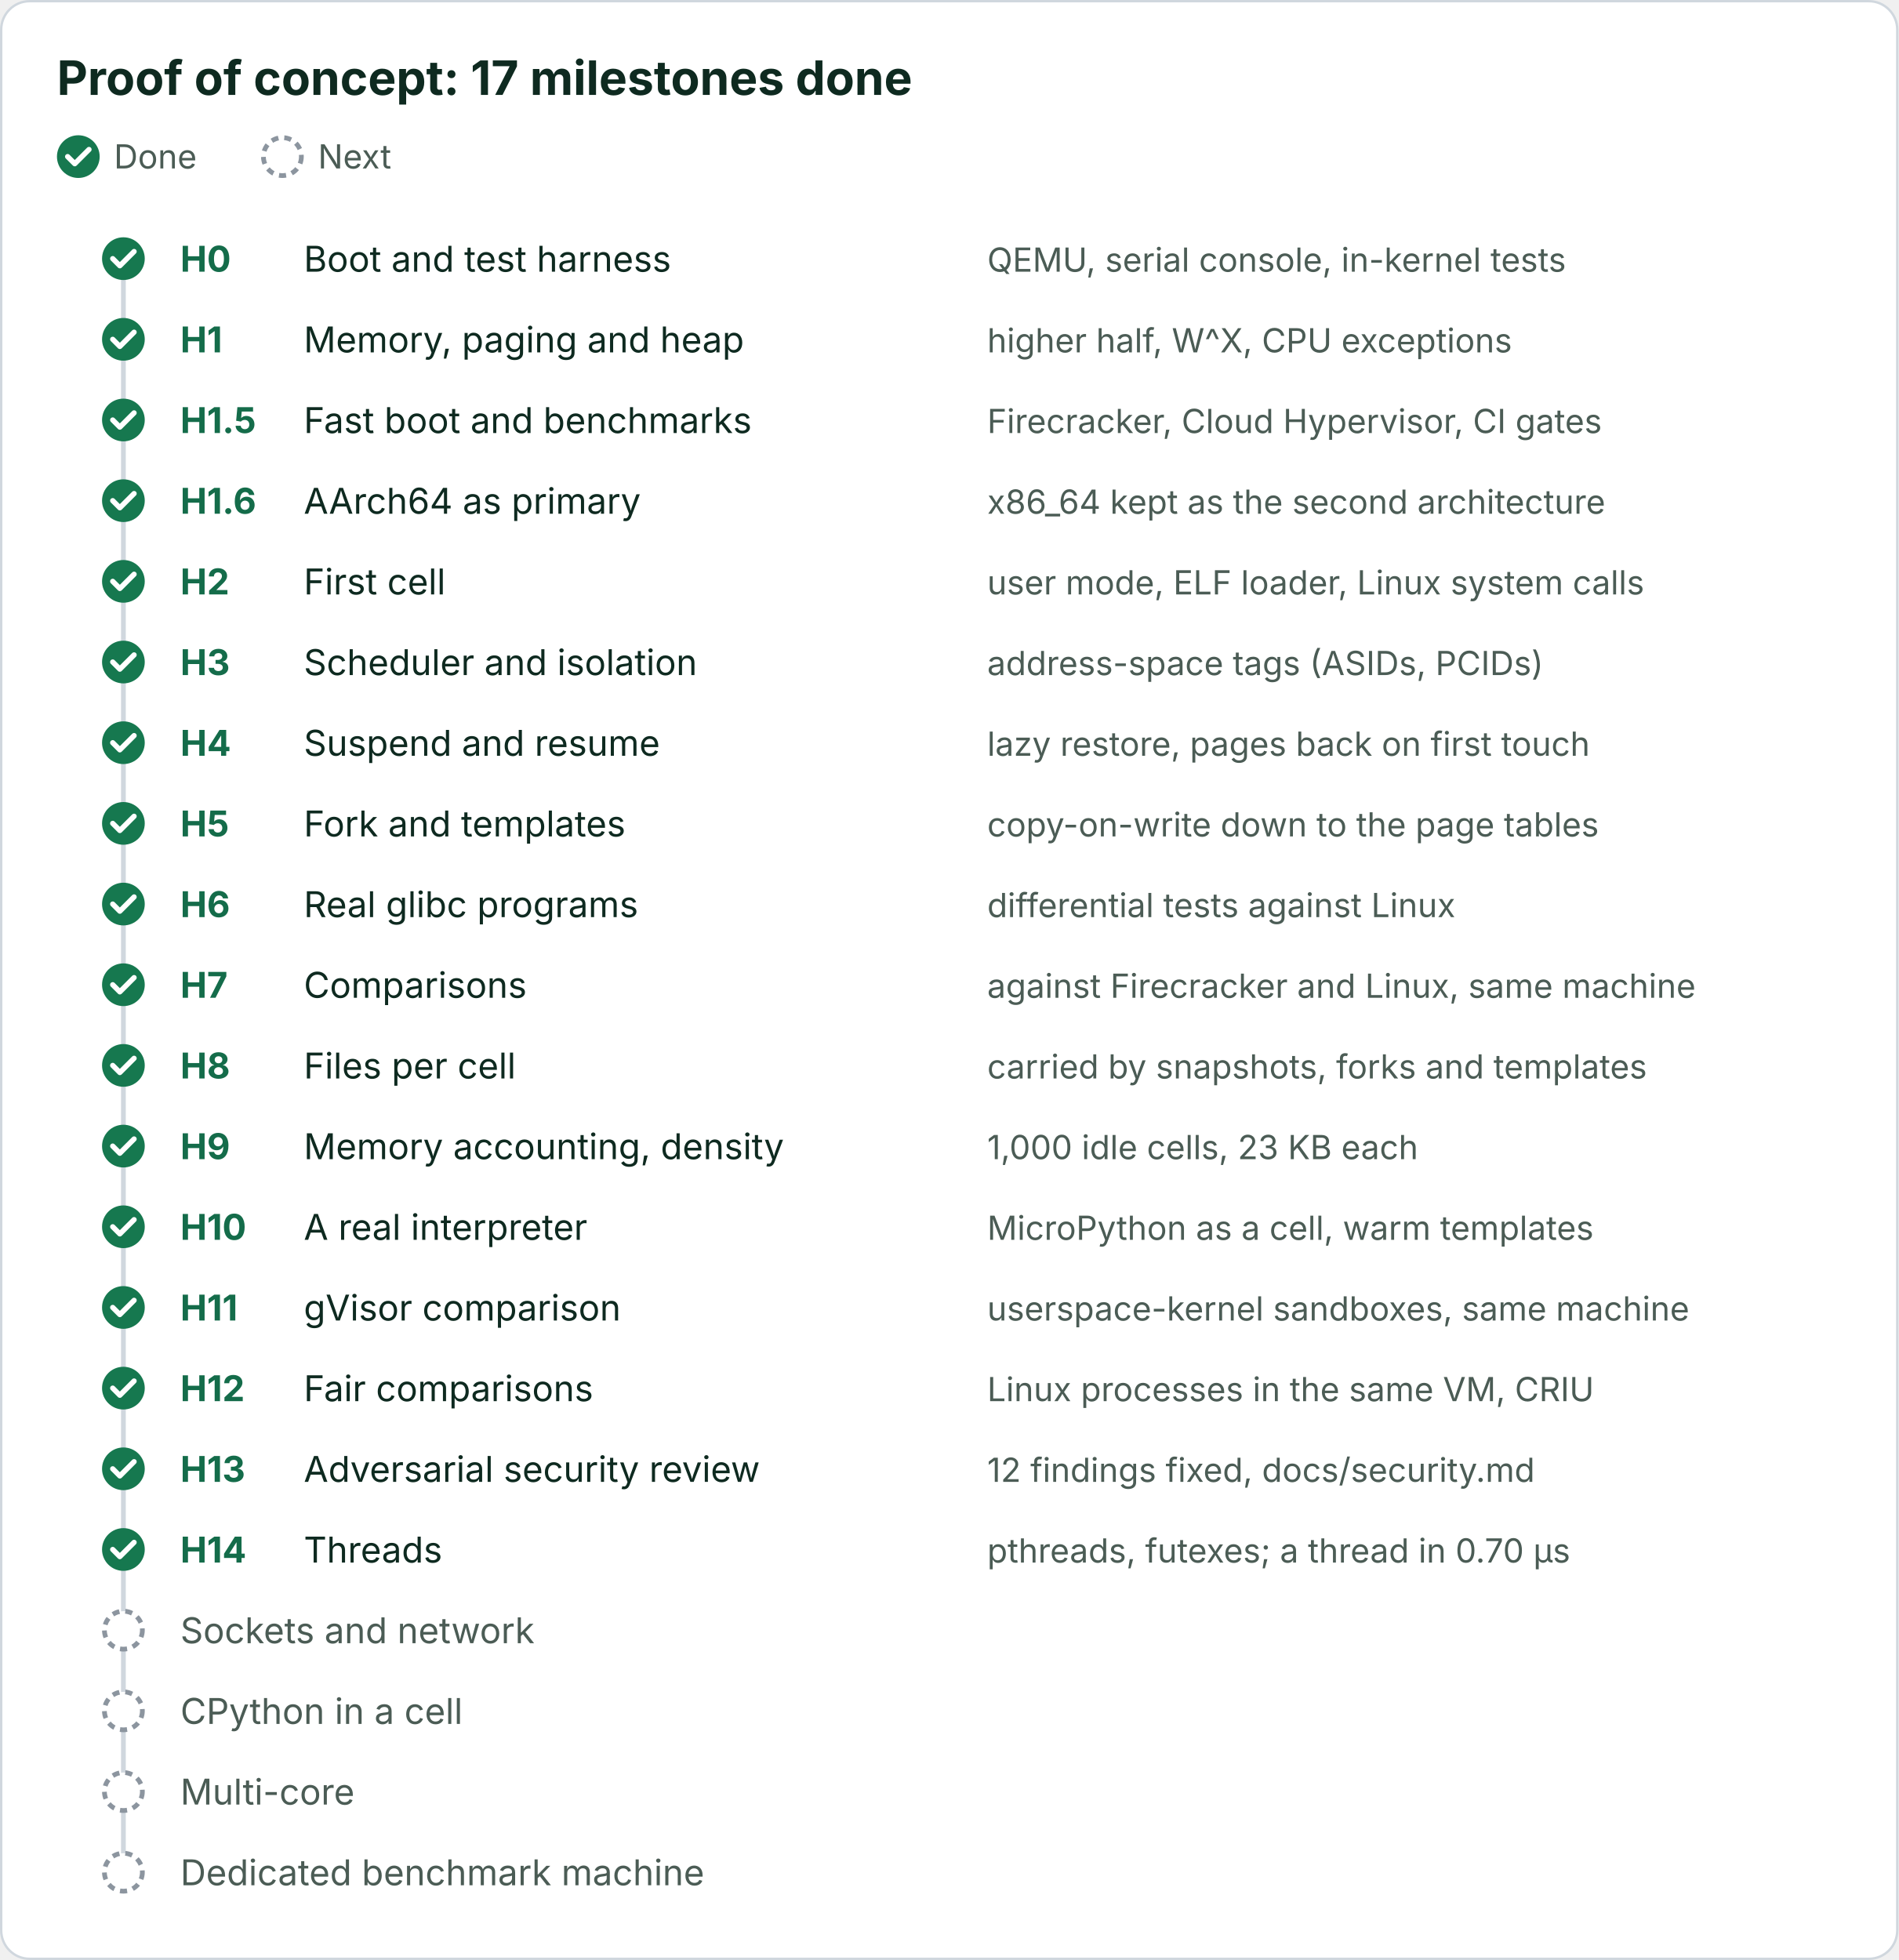
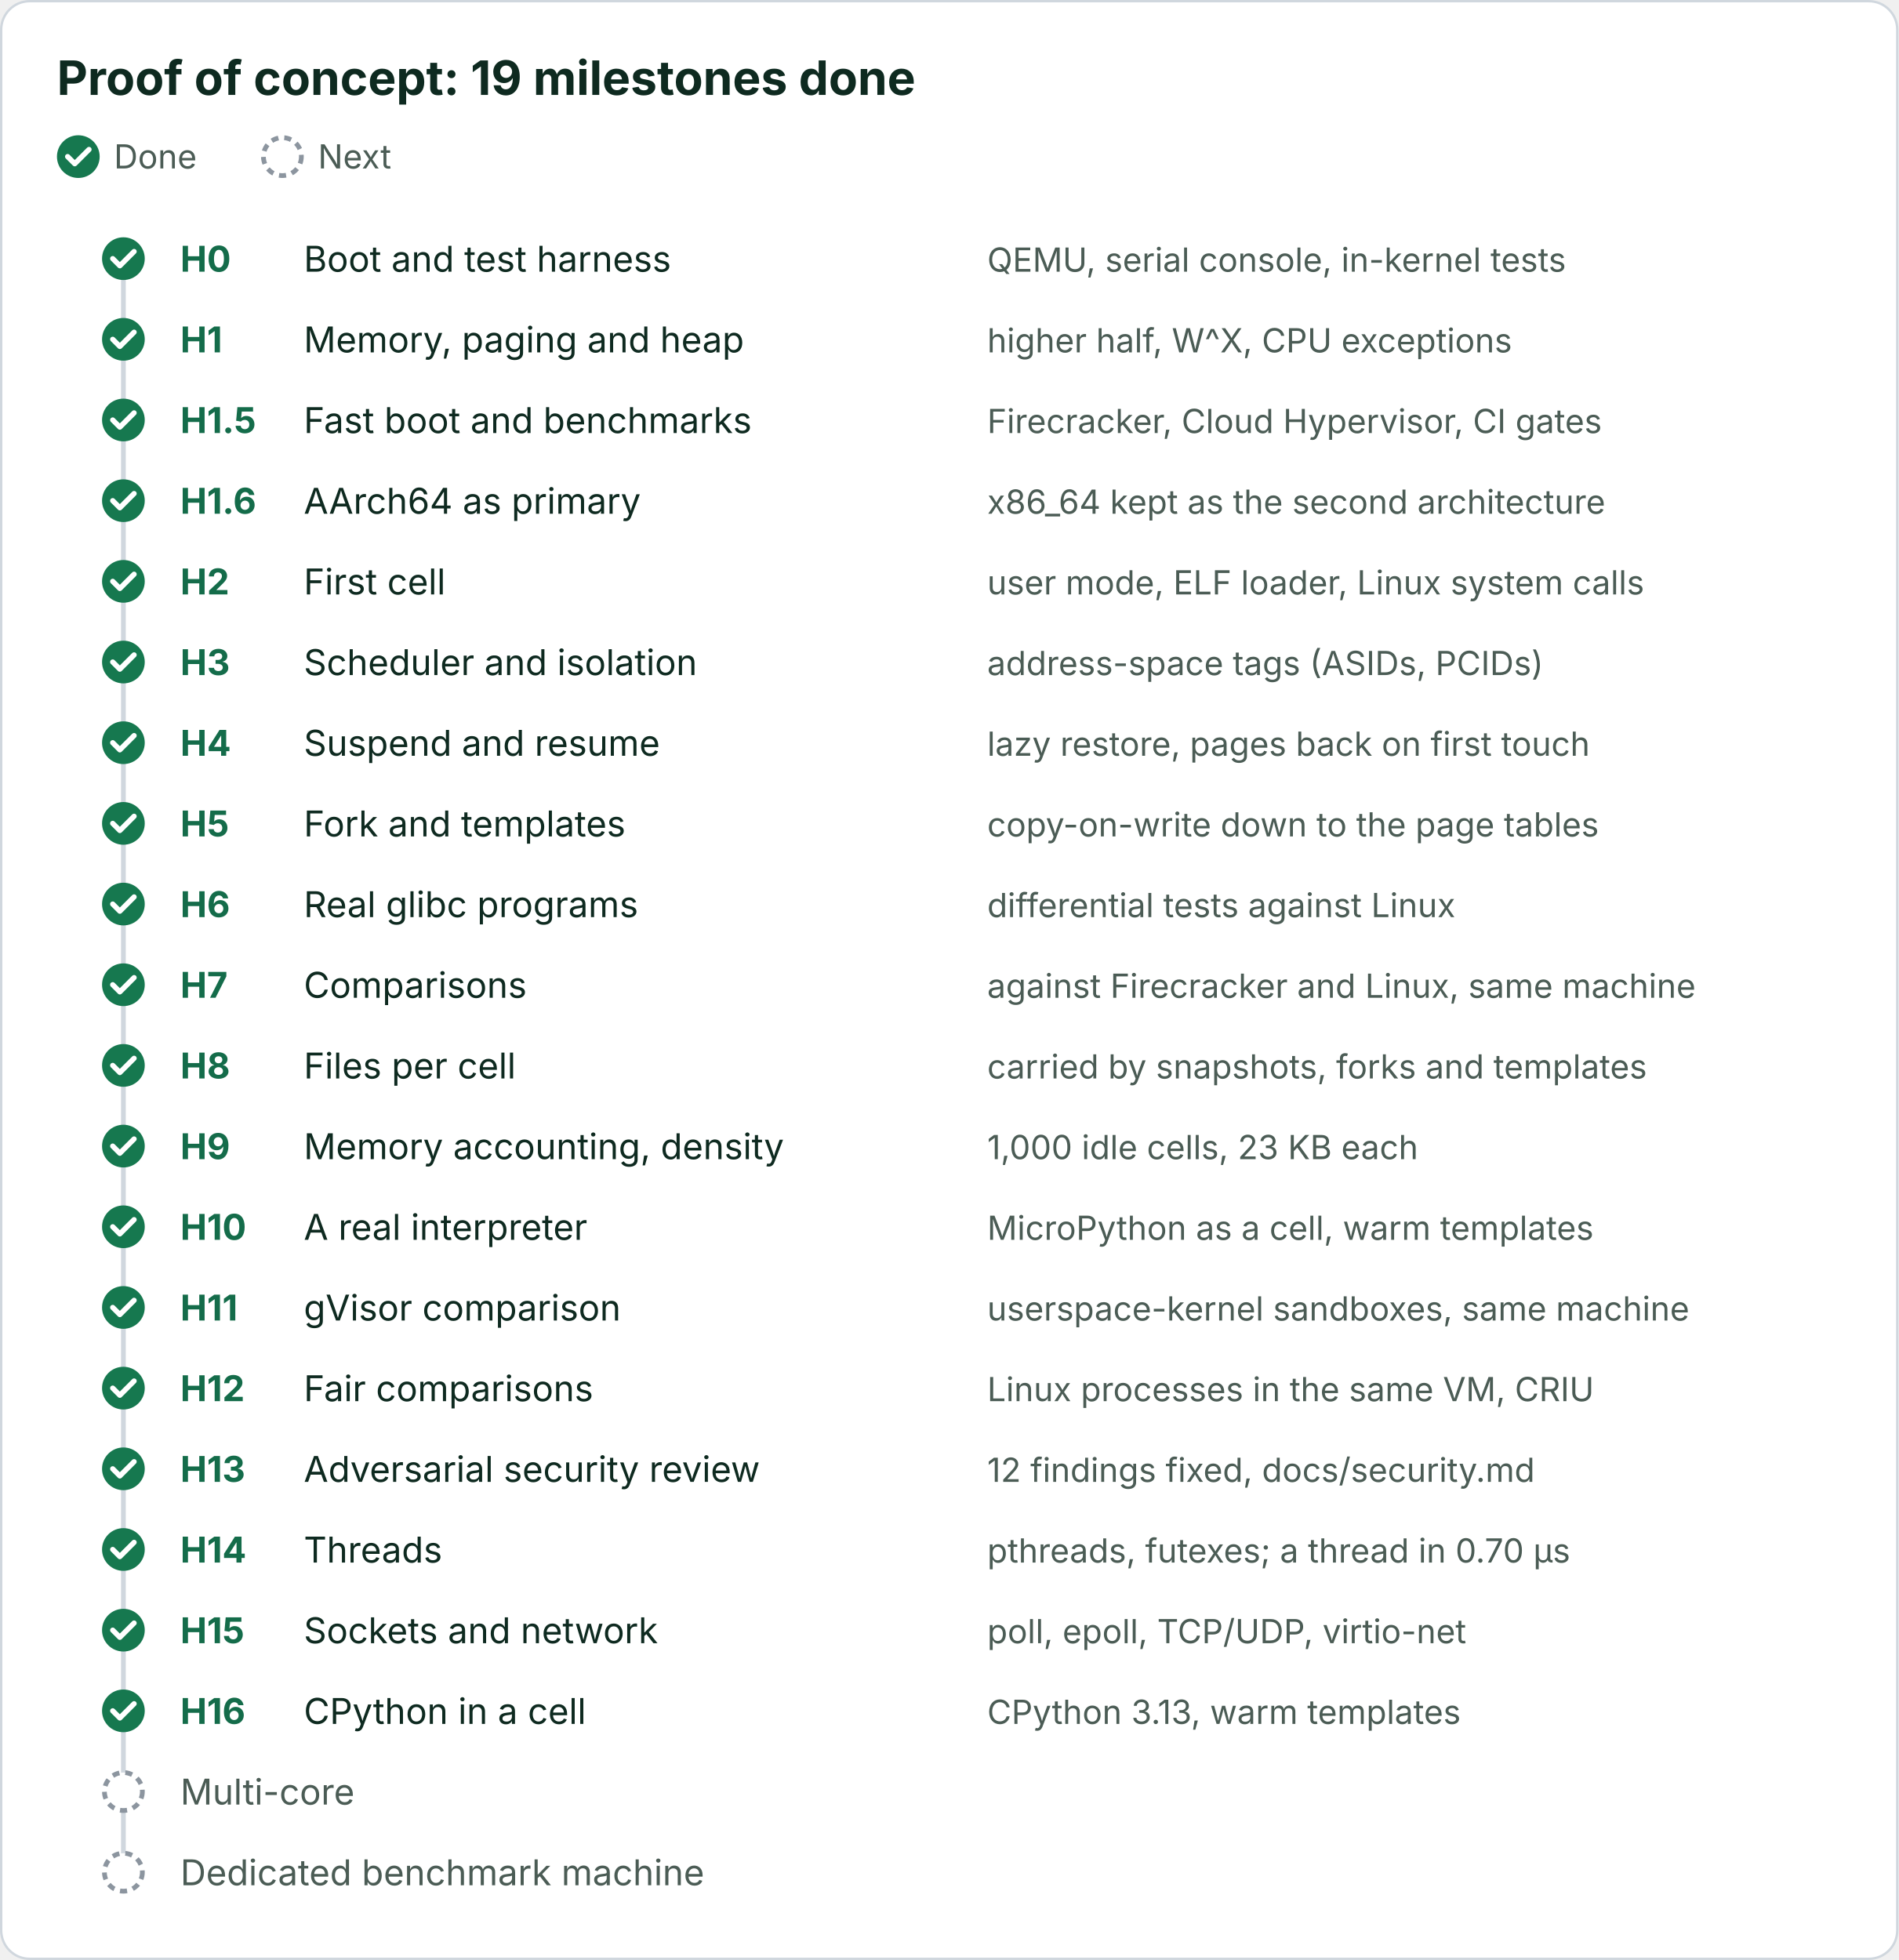
<svg xmlns="http://www.w3.org/2000/svg" viewBox="0 0 800 826" width="800" height="826" role="img" font-family="Inter, -apple-system, Segoe UI, Helvetica, Arial, sans-serif">
  <defs>
    <marker id="a" viewBox="0 0 10 10" refX="9" refY="5" markerWidth="7" markerHeight="7" orient="auto-start-reverse">
      <path d="M0 0L10 5L0 10z" fill="#57706a" />
    </marker>
  </defs>
  <rect class="bg" x="0.5" y="0.5" width="799" height="825" rx="12" fill="#ffffff" stroke="#d0d7de" />
-   <text x="24" y="40" font-size="20" fill="#0e2a20" font-weight="700">Proof of concept: 17 milestones done</text>
+   <text x="24" y="40" font-size="20" fill="#0e2a20" font-weight="700">Proof of concept: 19 milestones done</text>
  <circle cx="33" cy="66" r="9" fill="#16784f" />
  <path d="M28.5 66l3 3l6-6" fill="none" stroke="#ffffff" stroke-width="2.2" stroke-linecap="round" stroke-linejoin="round" />
  <text x="48" y="71" font-size="14" fill="#4b5c55">Done</text>
  <circle cx="119" cy="66" r="8" fill="#ffffff" stroke="#8c959f" stroke-width="2" stroke-dasharray="3 2.5" />
  <text x="134" y="71" font-size="14" fill="#4b5c55">Next</text>
  <line x1="52" y1="109.0" x2="52" y2="789.0" stroke="#d0d7de" stroke-width="2" />
  <circle cx="52" cy="109.0" r="9" fill="#16784f" />
  <path d="M47.5 109.0l3 3l6-6" fill="none" stroke="#ffffff" stroke-width="2.2" stroke-linecap="round" stroke-linejoin="round" />
  <text x="76" y="114.5" font-size="15" fill="#146c4a" font-weight="700">H0</text>
  <text x="128" y="114.5" font-size="15" fill="#0e2a20">Boot and test harness</text>
  <text x="416" y="114.5" font-size="14" fill="#4b5c55">QEMU, serial console, in-kernel tests</text>
  <circle cx="52" cy="143.0" r="9" fill="#16784f" />
  <path d="M47.5 143.0l3 3l6-6" fill="none" stroke="#ffffff" stroke-width="2.2" stroke-linecap="round" stroke-linejoin="round" />
  <text x="76" y="148.5" font-size="15" fill="#146c4a" font-weight="700">H1</text>
  <text x="128" y="148.5" font-size="15" fill="#0e2a20">Memory, paging and heap</text>
  <text x="416" y="148.5" font-size="14" fill="#4b5c55">higher half, W^X, CPU exceptions</text>
  <circle cx="52" cy="177.0" r="9" fill="#16784f" />
  <path d="M47.5 177.0l3 3l6-6" fill="none" stroke="#ffffff" stroke-width="2.2" stroke-linecap="round" stroke-linejoin="round" />
  <text x="76" y="182.5" font-size="15" fill="#146c4a" font-weight="700">H1.5</text>
  <text x="128" y="182.5" font-size="15" fill="#0e2a20">Fast boot and benchmarks</text>
  <text x="416" y="182.5" font-size="14" fill="#4b5c55">Firecracker, Cloud Hypervisor, CI gates</text>
  <circle cx="52" cy="211.0" r="9" fill="#16784f" />
  <path d="M47.5 211.0l3 3l6-6" fill="none" stroke="#ffffff" stroke-width="2.2" stroke-linecap="round" stroke-linejoin="round" />
  <text x="76" y="216.5" font-size="15" fill="#146c4a" font-weight="700">H1.6</text>
  <text x="128" y="216.5" font-size="15" fill="#0e2a20">AArch64 as primary</text>
  <text x="416" y="216.5" font-size="14" fill="#4b5c55">x86_64 kept as the second architecture</text>
  <circle cx="52" cy="245.0" r="9" fill="#16784f" />
  <path d="M47.5 245.0l3 3l6-6" fill="none" stroke="#ffffff" stroke-width="2.2" stroke-linecap="round" stroke-linejoin="round" />
  <text x="76" y="250.5" font-size="15" fill="#146c4a" font-weight="700">H2</text>
  <text x="128" y="250.5" font-size="15" fill="#0e2a20">First cell</text>
  <text x="416" y="250.5" font-size="14" fill="#4b5c55">user mode, ELF loader, Linux system calls</text>
  <circle cx="52" cy="279.0" r="9" fill="#16784f" />
  <path d="M47.5 279.0l3 3l6-6" fill="none" stroke="#ffffff" stroke-width="2.2" stroke-linecap="round" stroke-linejoin="round" />
  <text x="76" y="284.5" font-size="15" fill="#146c4a" font-weight="700">H3</text>
  <text x="128" y="284.5" font-size="15" fill="#0e2a20">Scheduler and isolation</text>
  <text x="416" y="284.5" font-size="14" fill="#4b5c55">address-space tags (ASIDs, PCIDs)</text>
  <circle cx="52" cy="313.0" r="9" fill="#16784f" />
  <path d="M47.5 313.0l3 3l6-6" fill="none" stroke="#ffffff" stroke-width="2.2" stroke-linecap="round" stroke-linejoin="round" />
  <text x="76" y="318.5" font-size="15" fill="#146c4a" font-weight="700">H4</text>
  <text x="128" y="318.5" font-size="15" fill="#0e2a20">Suspend and resume</text>
  <text x="416" y="318.5" font-size="14" fill="#4b5c55">lazy restore, pages back on first touch</text>
  <circle cx="52" cy="347.0" r="9" fill="#16784f" />
  <path d="M47.5 347.0l3 3l6-6" fill="none" stroke="#ffffff" stroke-width="2.2" stroke-linecap="round" stroke-linejoin="round" />
  <text x="76" y="352.5" font-size="15" fill="#146c4a" font-weight="700">H5</text>
  <text x="128" y="352.5" font-size="15" fill="#0e2a20">Fork and templates</text>
  <text x="416" y="352.5" font-size="14" fill="#4b5c55">copy-on-write down to the page tables</text>
  <circle cx="52" cy="381.0" r="9" fill="#16784f" />
  <path d="M47.5 381.0l3 3l6-6" fill="none" stroke="#ffffff" stroke-width="2.2" stroke-linecap="round" stroke-linejoin="round" />
  <text x="76" y="386.5" font-size="15" fill="#146c4a" font-weight="700">H6</text>
  <text x="128" y="386.5" font-size="15" fill="#0e2a20">Real glibc programs</text>
  <text x="416" y="386.5" font-size="14" fill="#4b5c55">differential tests against Linux</text>
  <circle cx="52" cy="415.0" r="9" fill="#16784f" />
  <path d="M47.5 415.0l3 3l6-6" fill="none" stroke="#ffffff" stroke-width="2.2" stroke-linecap="round" stroke-linejoin="round" />
  <text x="76" y="420.5" font-size="15" fill="#146c4a" font-weight="700">H7</text>
  <text x="128" y="420.5" font-size="15" fill="#0e2a20">Comparisons</text>
  <text x="416" y="420.5" font-size="14" fill="#4b5c55">against Firecracker and Linux, same machine</text>
  <circle cx="52" cy="449.0" r="9" fill="#16784f" />
  <path d="M47.5 449.0l3 3l6-6" fill="none" stroke="#ffffff" stroke-width="2.2" stroke-linecap="round" stroke-linejoin="round" />
  <text x="76" y="454.5" font-size="15" fill="#146c4a" font-weight="700">H8</text>
  <text x="128" y="454.5" font-size="15" fill="#0e2a20">Files per cell</text>
  <text x="416" y="454.5" font-size="14" fill="#4b5c55">carried by snapshots, forks and templates</text>
  <circle cx="52" cy="483.0" r="9" fill="#16784f" />
  <path d="M47.5 483.0l3 3l6-6" fill="none" stroke="#ffffff" stroke-width="2.2" stroke-linecap="round" stroke-linejoin="round" />
  <text x="76" y="488.5" font-size="15" fill="#146c4a" font-weight="700">H9</text>
  <text x="128" y="488.5" font-size="15" fill="#0e2a20">Memory accounting, density</text>
  <text x="416" y="488.5" font-size="14" fill="#4b5c55">1,000 idle cells, 23 KB each</text>
  <circle cx="52" cy="517.0" r="9" fill="#16784f" />
  <path d="M47.5 517.0l3 3l6-6" fill="none" stroke="#ffffff" stroke-width="2.2" stroke-linecap="round" stroke-linejoin="round" />
  <text x="76" y="522.5" font-size="15" fill="#146c4a" font-weight="700">H10</text>
  <text x="128" y="522.5" font-size="15" fill="#0e2a20">A real interpreter</text>
  <text x="416" y="522.5" font-size="14" fill="#4b5c55">MicroPython as a cell, warm templates</text>
  <circle cx="52" cy="551.0" r="9" fill="#16784f" />
  <path d="M47.5 551.0l3 3l6-6" fill="none" stroke="#ffffff" stroke-width="2.2" stroke-linecap="round" stroke-linejoin="round" />
  <text x="76" y="556.5" font-size="15" fill="#146c4a" font-weight="700">H11</text>
  <text x="128" y="556.5" font-size="15" fill="#0e2a20">gVisor comparison</text>
  <text x="416" y="556.5" font-size="14" fill="#4b5c55">userspace-kernel sandboxes, same machine</text>
  <circle cx="52" cy="585.0" r="9" fill="#16784f" />
  <path d="M47.5 585.0l3 3l6-6" fill="none" stroke="#ffffff" stroke-width="2.2" stroke-linecap="round" stroke-linejoin="round" />
  <text x="76" y="590.5" font-size="15" fill="#146c4a" font-weight="700">H12</text>
  <text x="128" y="590.5" font-size="15" fill="#0e2a20">Fair comparisons</text>
  <text x="416" y="590.5" font-size="14" fill="#4b5c55">Linux processes in the same VM, CRIU</text>
  <circle cx="52" cy="619.0" r="9" fill="#16784f" />
  <path d="M47.5 619.0l3 3l6-6" fill="none" stroke="#ffffff" stroke-width="2.2" stroke-linecap="round" stroke-linejoin="round" />
  <text x="76" y="624.5" font-size="15" fill="#146c4a" font-weight="700">H13</text>
  <text x="128" y="624.5" font-size="15" fill="#0e2a20">Adversarial security review</text>
  <text x="416" y="624.5" font-size="14" fill="#4b5c55">12 findings fixed, docs/security.md</text>
  <circle cx="52" cy="653.0" r="9" fill="#16784f" />
  <path d="M47.5 653.0l3 3l6-6" fill="none" stroke="#ffffff" stroke-width="2.2" stroke-linecap="round" stroke-linejoin="round" />
  <text x="76" y="658.5" font-size="15" fill="#146c4a" font-weight="700">H14</text>
  <text x="128" y="658.5" font-size="15" fill="#0e2a20">Threads</text>
  <text x="416" y="658.5" font-size="14" fill="#4b5c55">pthreads, futexes; a thread in 0.70 µs</text>
-   <circle cx="52" cy="687.0" r="8" fill="#ffffff" stroke="#8c959f" stroke-width="2" stroke-dasharray="3 2.5" />
-   <text x="76" y="692.5" font-size="15" fill="#4b5c55">Sockets and network</text>
-   <circle cx="52" cy="721.0" r="8" fill="#ffffff" stroke="#8c959f" stroke-width="2" stroke-dasharray="3 2.5" />
-   <text x="76" y="726.5" font-size="15" fill="#4b5c55">CPython in a cell</text>
+   <circle cx="52" cy="687.0" r="9" fill="#16784f" />
+   <path d="M47.5 687.0l3 3l6-6" fill="none" stroke="#ffffff" stroke-width="2.2" stroke-linecap="round" stroke-linejoin="round" />
+   <text x="76" y="692.5" font-size="15" fill="#146c4a" font-weight="700">H15</text>
+   <text x="128" y="692.5" font-size="15" fill="#0e2a20">Sockets and network</text>
+   <text x="416" y="692.5" font-size="14" fill="#4b5c55">poll, epoll, TCP/UDP, virtio-net</text>
+   <circle cx="52" cy="721.0" r="9" fill="#16784f" />
+   <path d="M47.5 721.0l3 3l6-6" fill="none" stroke="#ffffff" stroke-width="2.2" stroke-linecap="round" stroke-linejoin="round" />
+   <text x="76" y="726.5" font-size="15" fill="#146c4a" font-weight="700">H16</text>
+   <text x="128" y="726.5" font-size="15" fill="#0e2a20">CPython in a cell</text>
+   <text x="416" y="726.5" font-size="14" fill="#4b5c55">CPython 3.13, warm templates</text>
  <circle cx="52" cy="755.0" r="8" fill="#ffffff" stroke="#8c959f" stroke-width="2" stroke-dasharray="3 2.5" />
  <text x="76" y="760.5" font-size="15" fill="#4b5c55">Multi-core</text>
  <circle cx="52" cy="789.0" r="8" fill="#ffffff" stroke="#8c959f" stroke-width="2" stroke-dasharray="3 2.5" />
  <text x="76" y="794.5" font-size="15" fill="#4b5c55">Dedicated benchmark machine</text>
</svg>
